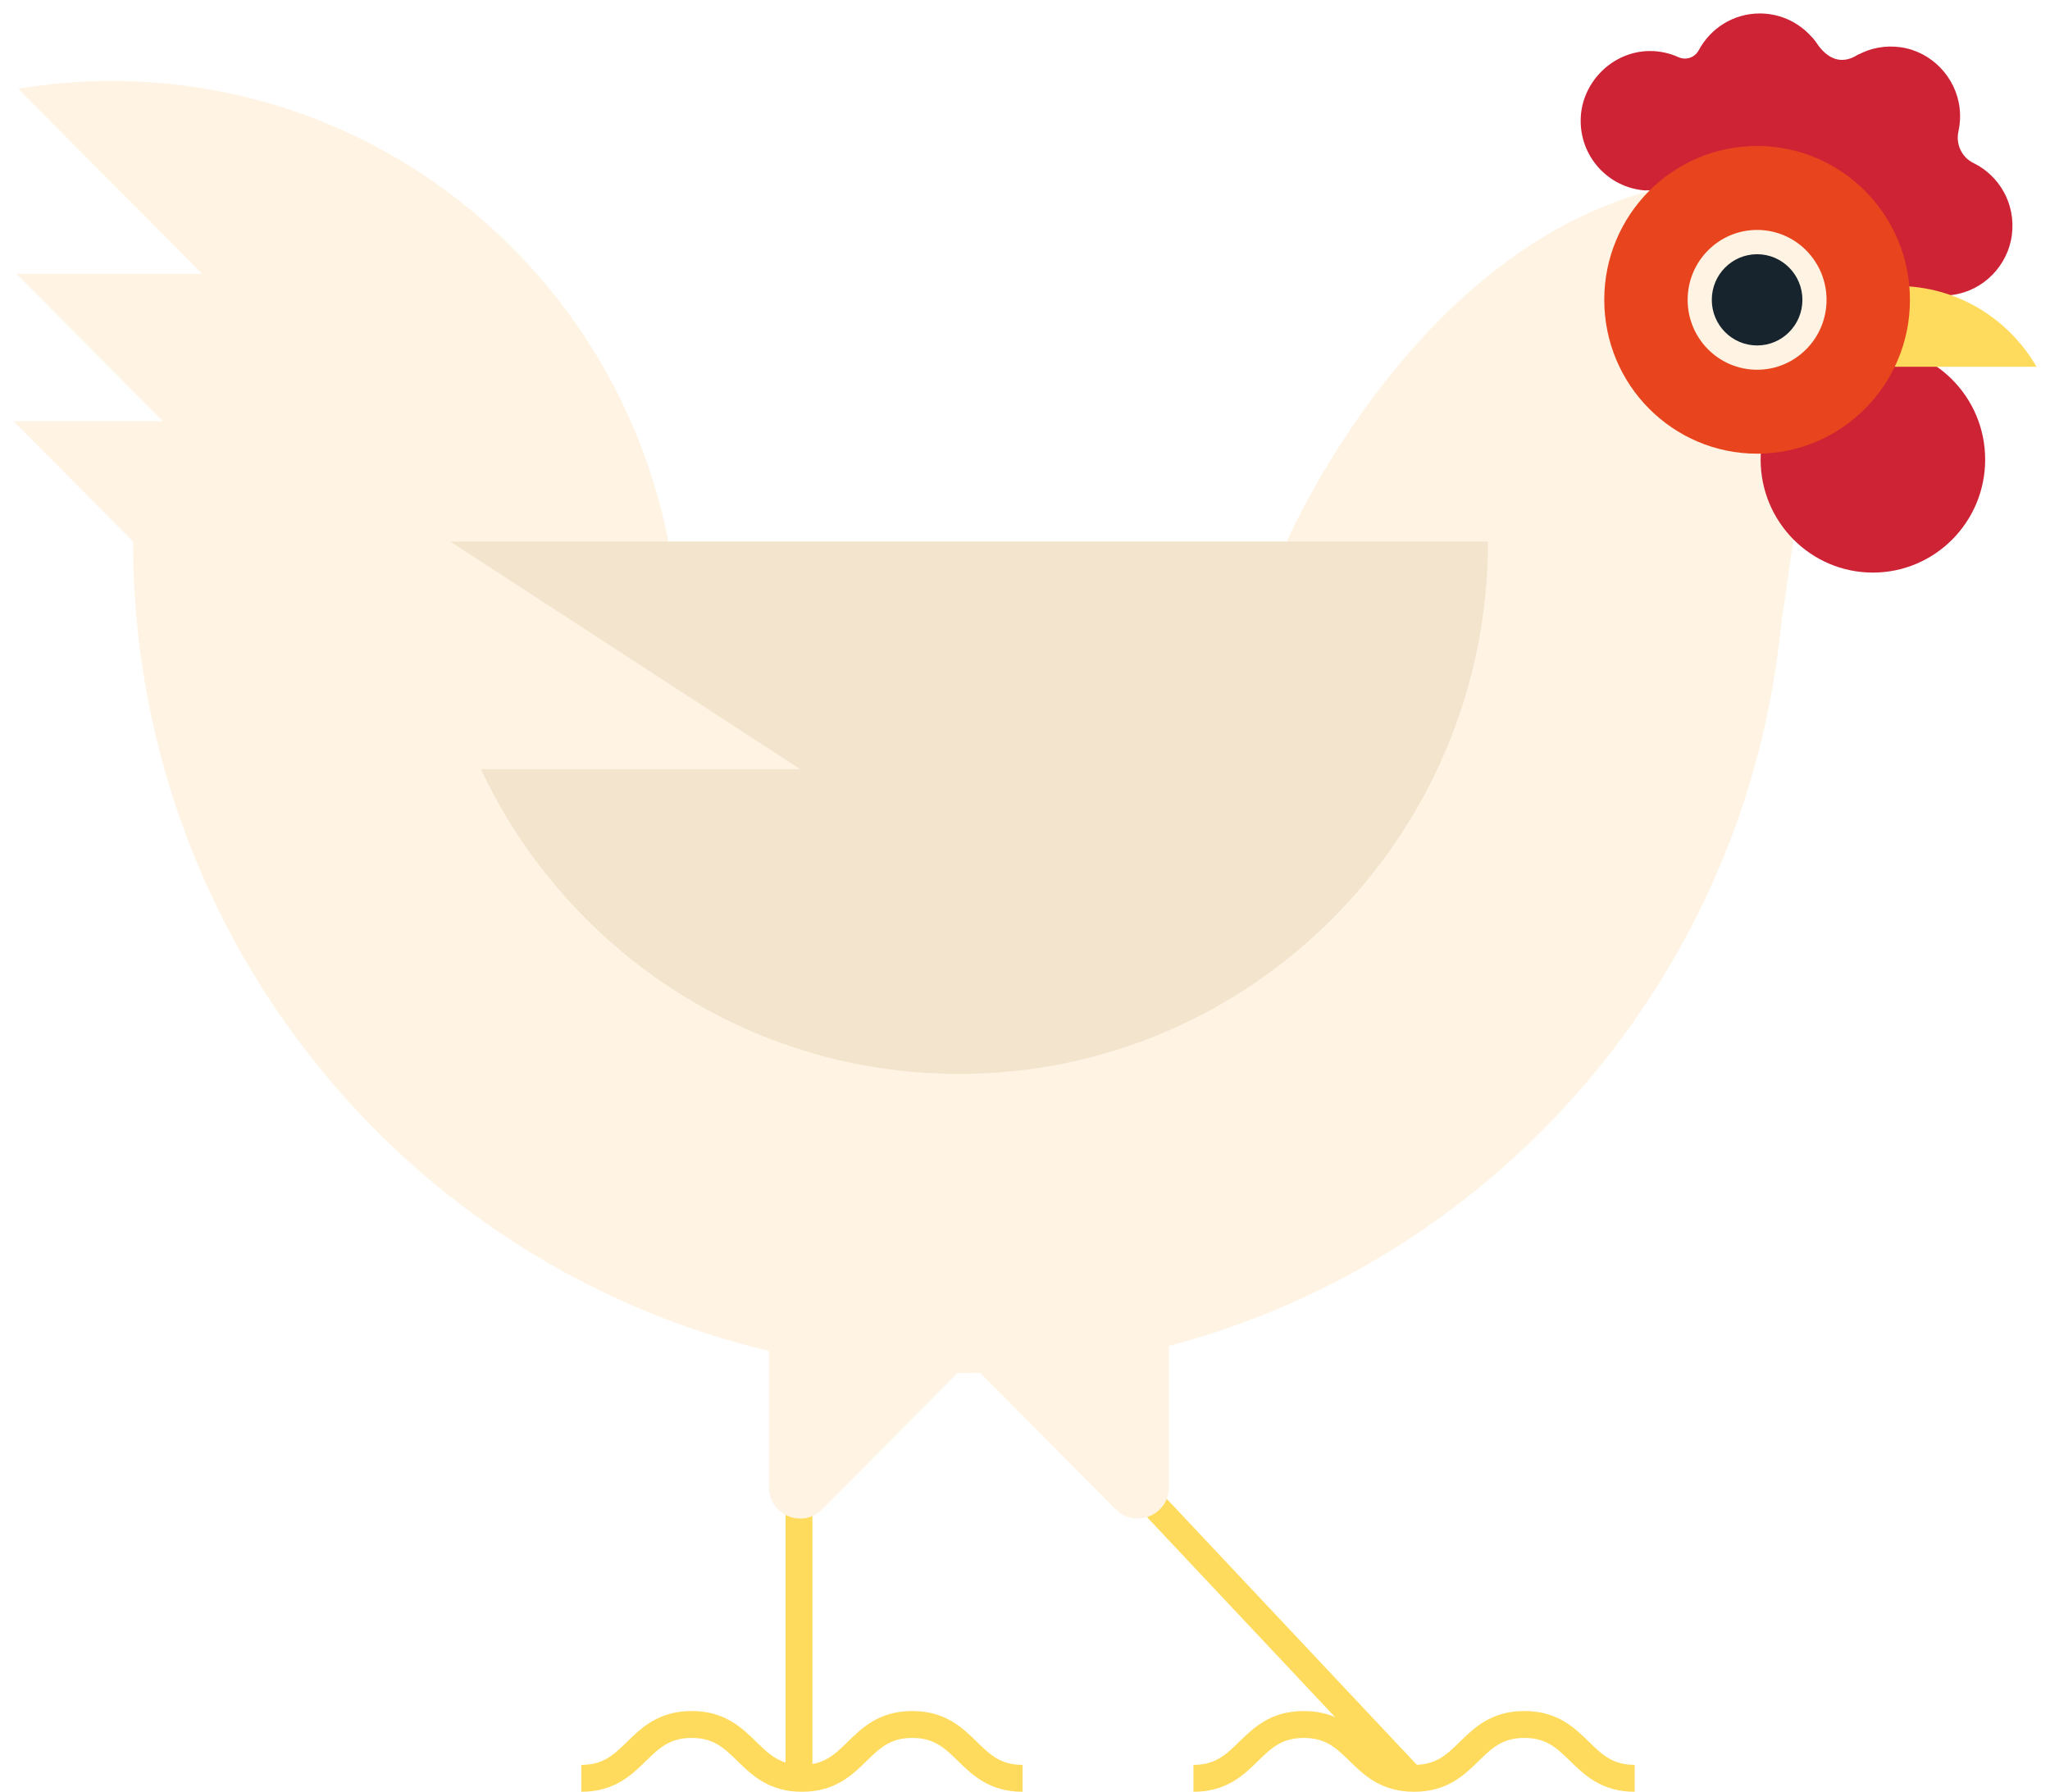
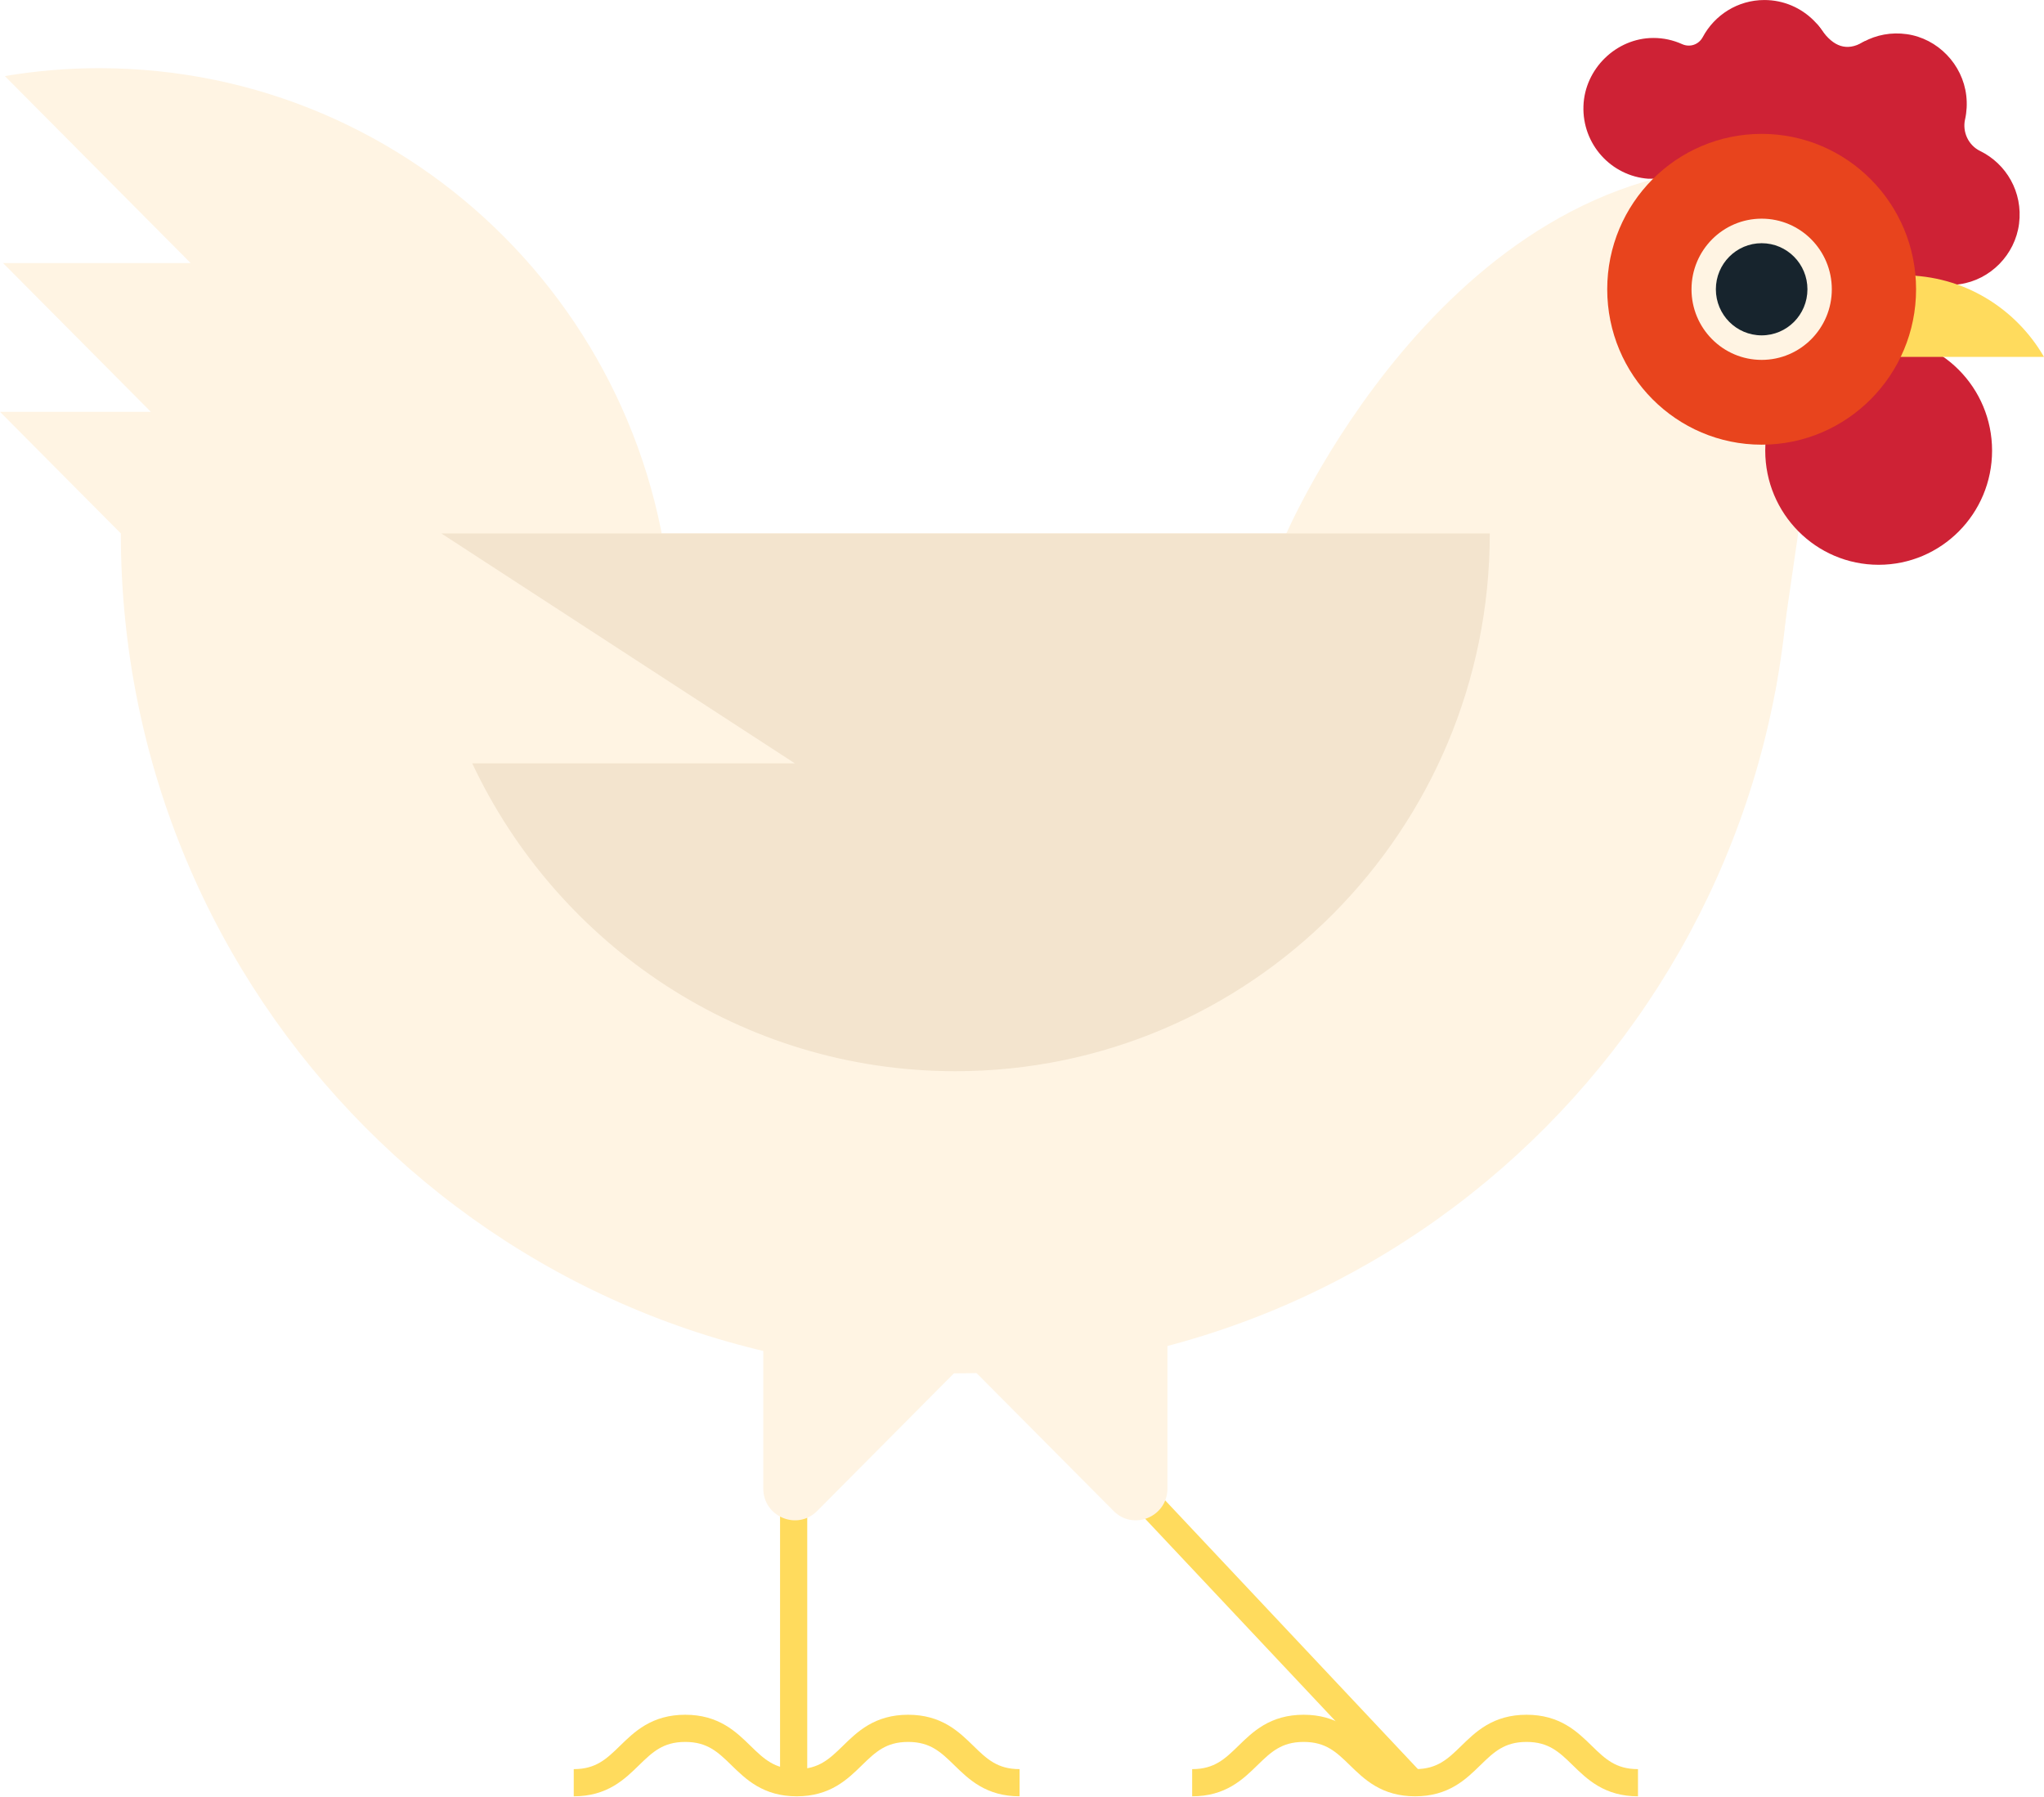
- <svg xmlns="http://www.w3.org/2000/svg" width="120.051" height="104.911" viewBox="-0.788 -0.788 120.051 104.911" version="1.1" xml:space="preserve">
-   <defs />
-   <g>
-     <g id="Page-1" stroke="none" fill-rule="evenodd">
-       <g id="hen-a-[animals,chicken,farm,owen-davey]">
-         <g id="Group-2">
-           <path d="M 52.942 72.601 L 81.848 103.336 " id="Stroke-5" stroke="#FFDB5D" stroke-width="1.575" fill="none" />
-           <path d="M 94.942 103.336 C 91.712 103.336 91.712 100.183 88.482 100.183 C 85.254 100.183 85.254 103.336 82.025 103.336 C 78.794 103.336 78.794 100.183 75.563 100.183 C 72.332 100.183 72.332 103.336 69.102 103.336 " id="Stroke-7" stroke="#FFDB5D" stroke-width="1.575" fill="none" />
-           <path d="M 67.668 74.44 L 67.668 86.281 C 67.668 87.921 65.697 88.743 64.544 87.583 L 52.268 75.228 L 67.668 74.44 Z " id="Fill-9" fill="#FFF4E3" fill-rule="nonzero" stroke-width="1" />
+ <svg xmlns="http://www.w3.org/2000/svg" version="1.1" width="118.476" height="104.123" viewBox="0,0,118.476,104.123">
+   <g transform="translate(-179.9997,-126.9997)">
+     <g stroke-miterlimit="10">
+       <g>
+         <g>
+           <path d="M261.848,230.336l-28.906,-30.735" fill="none" fill-rule="evenodd" stroke="#ffdb5d" stroke-width="1.575" />
+           <path d="M249.101,230.336c3.231,0 3.231,-3.152 6.462,-3.152c3.231,0 3.231,3.152 6.462,3.152c3.228,0 3.228,-3.152 6.457,-3.152c3.23,0 3.23,3.152 6.46,3.152" fill="none" fill-rule="evenodd" stroke="#ffdb5d" stroke-width="1.575" />
+           <path d="M247.668,201.44v11.841c0,1.641 -1.971,2.462 -3.123,1.302l-12.277,-12.355z" fill="#fff4e3" fill-rule="nonzero" stroke="none" stroke-width="1" />
        </g>
-         <g id="Group">
-           <path d="M 46.002 84.159 L 46.002 103.336 " id="Stroke-1" stroke="#FFDB5D" stroke-width="1.575" fill="none" />
-           <path d="M 59.096 103.336 C 55.866 103.336 55.866 100.183 52.636 100.183 C 49.408 100.183 49.408 103.336 46.179 103.336 C 42.948 103.336 42.948 100.183 39.717 100.183 C 36.487 100.183 36.487 103.336 33.256 103.336 " id="Stroke-3" stroke="#FFDB5D" stroke-width="1.575" fill="none" />
-           <path d="M 44.242 74.44 L 44.242 86.281 C 44.242 87.921 46.212 88.743 47.365 87.583 L 59.642 75.228 L 44.242 74.44 Z " id="Fill-11" fill="#FFF4E3" fill-rule="nonzero" stroke-width="1" />
+         <g>
+           <path d="M226.002,211.159v19.176" fill="none" fill-rule="evenodd" stroke="#ffdb5d" stroke-width="1.575" />
+           <path d="M213.256,230.336c3.231,0 3.231,-3.152 6.462,-3.152c3.231,0 3.231,3.152 6.462,3.152c3.229,0 3.229,-3.152 6.457,-3.152c3.23,0 3.23,3.152 6.46,3.152" fill="none" fill-rule="evenodd" stroke="#ffdb5d" stroke-width="1.575" />
+           <path d="M239.642,202.228l-12.277,12.355c-1.153,1.16 -3.123,0.338 -3.123,-1.302v-11.841z" fill="#fff4e3" fill-rule="nonzero" stroke="none" stroke-width="1" />
        </g>
-         <g id="Group-3" fill-rule="nonzero">
-           <path d="M 103.753 30.921 C 103.753 57.809 82.095 79.606 55.378 79.606 C 28.662 79.606 7.004 57.809 7.004 30.921 L 103.753 30.921 Z " id="Fill-13" fill="#FFF4E3" stroke-width="1" />
-           <path d="M 19.859 43.858 L 38.61 42.376 C 38.85 40.752 38.978 39.092 38.978 37.4 C 38.978 18.927 24.098 3.951 5.742 3.951 C 3.881 3.951 2.058 4.113 0.281 4.409 L 11.05 15.246 L 0.174 15.246 L 8.744 23.872 L -0 23.872 L 19.859 43.858 Z " id="Fill-15" fill="#FFF4E3" stroke-width="1" />
-           <path d="M 105.449 22.493 L 102.904 40.027 L 74.454 31.161 C 74.454 31.161 83.59 9.621 101.599 9.621 L 105.449 22.493 Z " id="Fill-18" fill="#FFF4E3" stroke-width="1" />
-           <path d="M 86.352 30.921 C 86.352 48.137 72.485 62.093 55.378 62.093 C 43.01 62.093 32.335 54.797 27.37 44.248 L 46.069 44.248 L 25.579 30.921 L 86.352 30.921 Z " id="Fill-20" fill="#F3E4CE" stroke-width="1" />
+         <g fill-rule="nonzero" stroke="none" stroke-width="1">
+           <path d="M283.753,157.921c0,26.888 -21.658,48.685 -48.375,48.685c-26.716,0 -48.374,-21.797 -48.374,-48.685z" fill="#fff4e3" />
+           <path d="M180,150.872h8.744l-8.57,-8.625h10.875l-10.769,-10.838c1.778,-0.296 3.6,-0.458 5.461,-0.458c18.356,0 33.236,14.976 33.236,33.449c0,1.691 -0.127,3.351 -0.368,4.975l-18.751,1.483z" fill="#fff4e3" />
+           <path d="M285.449,149.493l-2.545,17.535l-28.451,-8.866c0,0 9.136,-21.541 27.145,-21.541z" fill="#fff4e3" />
+           <path d="M266.352,157.921c0,17.216 -13.867,31.172 -30.973,31.172c-12.368,0 -23.044,-7.296 -28.008,-17.846h18.698l-20.49,-13.327z" fill="#f3e4ce" />
        </g>
-         <g id="Group-4" fill-rule="nonzero">
-           <path d="M 115.466 26.121 C 115.466 29.775 112.522 32.738 108.891 32.738 C 105.261 32.738 102.317 29.775 102.317 26.121 C 102.317 22.467 105.261 19.504 108.891 19.504 C 112.522 19.504 115.466 22.467 115.466 26.121 " id="Fill-22" fill="#CE2235" stroke-width="1" />
-           <path d="M 113.9 6.917 C 113.997 6.48 114.024 6.017 113.97 5.54 C 113.761 3.728 112.319 2.233 110.524 1.979 C 108.708 1.722 107.085 2.677 106.327 4.153 C 106.327 4.131 106.33 4.11 106.33 4.088 C 106.33 1.83 104.511 -0 102.268 -0 C 100.723 -0 99.382 0.87 98.696 2.149 C 98.461 2.588 97.948 2.761 97.497 2.556 C 96.988 2.326 96.423 2.198 95.828 2.2 C 93.682 2.206 91.856 3.985 91.781 6.143 C 91.705 8.366 93.393 10.204 95.544 10.361 L 95.653 10.36 L 99.503 10.36 C 99.851 10.36 106.263 13.824 109.303 14.11 C 110.016 15.694 111.698 16.742 113.59 16.475 C 115.368 16.224 116.802 14.761 117.03 12.968 C 117.265 11.125 116.278 9.486 114.772 8.752 C 114.096 8.423 113.736 7.654 113.9 6.917 " id="Fill-24" fill="#CE2235" stroke-width="1" />
-           <path d="M 105.339 1.858 C 105.339 1.858 104.934 0.807 105.597 1.747 C 106.26 2.687 107.032 2.998 107.971 2.447 C 108.911 1.897 107.691 5.029 107.691 5.029 L 106.002 5.159 L 104.952 4.467 L 105.339 1.858 Z " id="Fill-27" fill="#CE2235" stroke-width="1" />
-           <path d="M 118.475 20.687 C 116.84 17.862 113.809 15.958 110.327 15.958 C 106.844 15.958 103.814 17.862 102.179 20.687 L 118.475 20.687 Z " id="Fill-29" fill="#FFDB5D" stroke-width="1" />
-           <path d="M 111.061 16.768 C 111.061 21.743 107.053 25.776 102.111 25.776 C 97.167 25.776 93.16 21.743 93.16 16.768 C 93.16 11.793 97.167 7.76 102.111 7.76 C 107.053 7.76 111.061 11.793 111.061 16.768 " id="Fill-31" fill="#E8441D" stroke-width="1" />
-           <path d="M 106.177 16.768 C 106.177 19.029 104.356 20.861 102.111 20.861 C 99.864 20.861 98.043 19.029 98.043 16.768 C 98.043 14.508 99.864 12.675 102.111 12.675 C 104.356 12.675 106.177 14.508 106.177 16.768 " id="Fill-33" fill="#FFF4E3" stroke-width="1" />
-           <path d="M 104.764 16.768 C 104.764 18.244 103.576 19.439 102.111 19.439 C 100.644 19.439 99.457 18.244 99.457 16.768 C 99.457 15.293 100.644 14.097 102.111 14.097 C 103.576 14.097 104.764 15.293 104.764 16.768 " id="Fill-35" fill="#17242D" stroke-width="1" />
+         <g fill-rule="nonzero" stroke="none" stroke-width="1">
+           <path d="M295.466,153.121c0,3.654 -2.943,6.617 -6.574,6.617c-3.631,0 -6.574,-2.963 -6.574,-6.617c0,-3.654 2.943,-6.617 6.574,-6.617c3.631,0 6.574,2.963 6.574,6.617" fill="#ce2235" />
+           <path d="M293.9,133.917c-0.164,0.738 0.196,1.506 0.872,1.835c1.505,0.734 2.492,2.373 2.258,4.216c-0.228,1.793 -1.662,3.256 -3.441,3.506c-1.892,0.267 -3.574,-0.78 -4.286,-2.364c-3.04,-0.287 -9.452,-3.751 -9.8,-3.751h-3.85l-0.109,0.002c-2.151,-0.157 -3.839,-1.995 -3.763,-4.218c0.074,-2.158 1.901,-3.937 4.047,-3.943c0.595,-0.002 1.159,0.127 1.669,0.357c0.451,0.205 0.964,0.032 1.199,-0.407c0.685,-1.279 2.027,-2.149 3.572,-2.149c2.243,0 4.062,1.83 4.062,4.088c0,0.022 -0.003,0.044 -0.003,0.066c0.758,-1.477 2.381,-2.432 4.197,-2.175c1.795,0.254 3.237,1.749 3.446,3.561c0.055,0.477 0.028,0.94 -0.069,1.377" fill="#ce2235" />
+           <path d="M285.339,128.858c0,0 -0.405,-1.051 0.258,-0.111c0.663,0.939 1.435,1.25 2.375,0.7c0.94,-0.55 -0.28,2.582 -0.28,2.582l-1.689,0.13l-1.05,-0.692z" fill="#ce2235" />
+           <path d="M282.179,147.687c1.635,-2.824 4.666,-4.728 8.148,-4.728c3.482,0 6.513,1.904 8.148,4.728z" fill="#ffdb5d" />
+           <path d="M291.061,143.768c0,4.975 -4.008,9.008 -8.951,9.008c-4.944,0 -8.951,-4.033 -8.951,-9.008c0,-4.975 4.007,-9.008 8.951,-9.008c4.943,0 8.951,4.033 8.951,9.008" fill="#e8441d" />
+           <path d="M286.177,143.768c0,2.261 -1.821,4.093 -4.066,4.093c-2.246,0 -4.067,-1.833 -4.067,-4.093c0,-2.26 1.821,-4.093 4.067,-4.093c2.246,0 4.066,1.833 4.066,4.093" fill="#fff4e3" />
+           <path d="M284.764,143.768c0,1.476 -1.188,2.671 -2.654,2.671c-1.466,0 -2.654,-1.195 -2.654,-2.671c0,-1.475 1.188,-2.671 2.654,-2.671c1.465,0 2.654,1.196 2.654,2.671" fill="#17242d" />
        </g>
      </g>
    </g>
  </g>
</svg>
